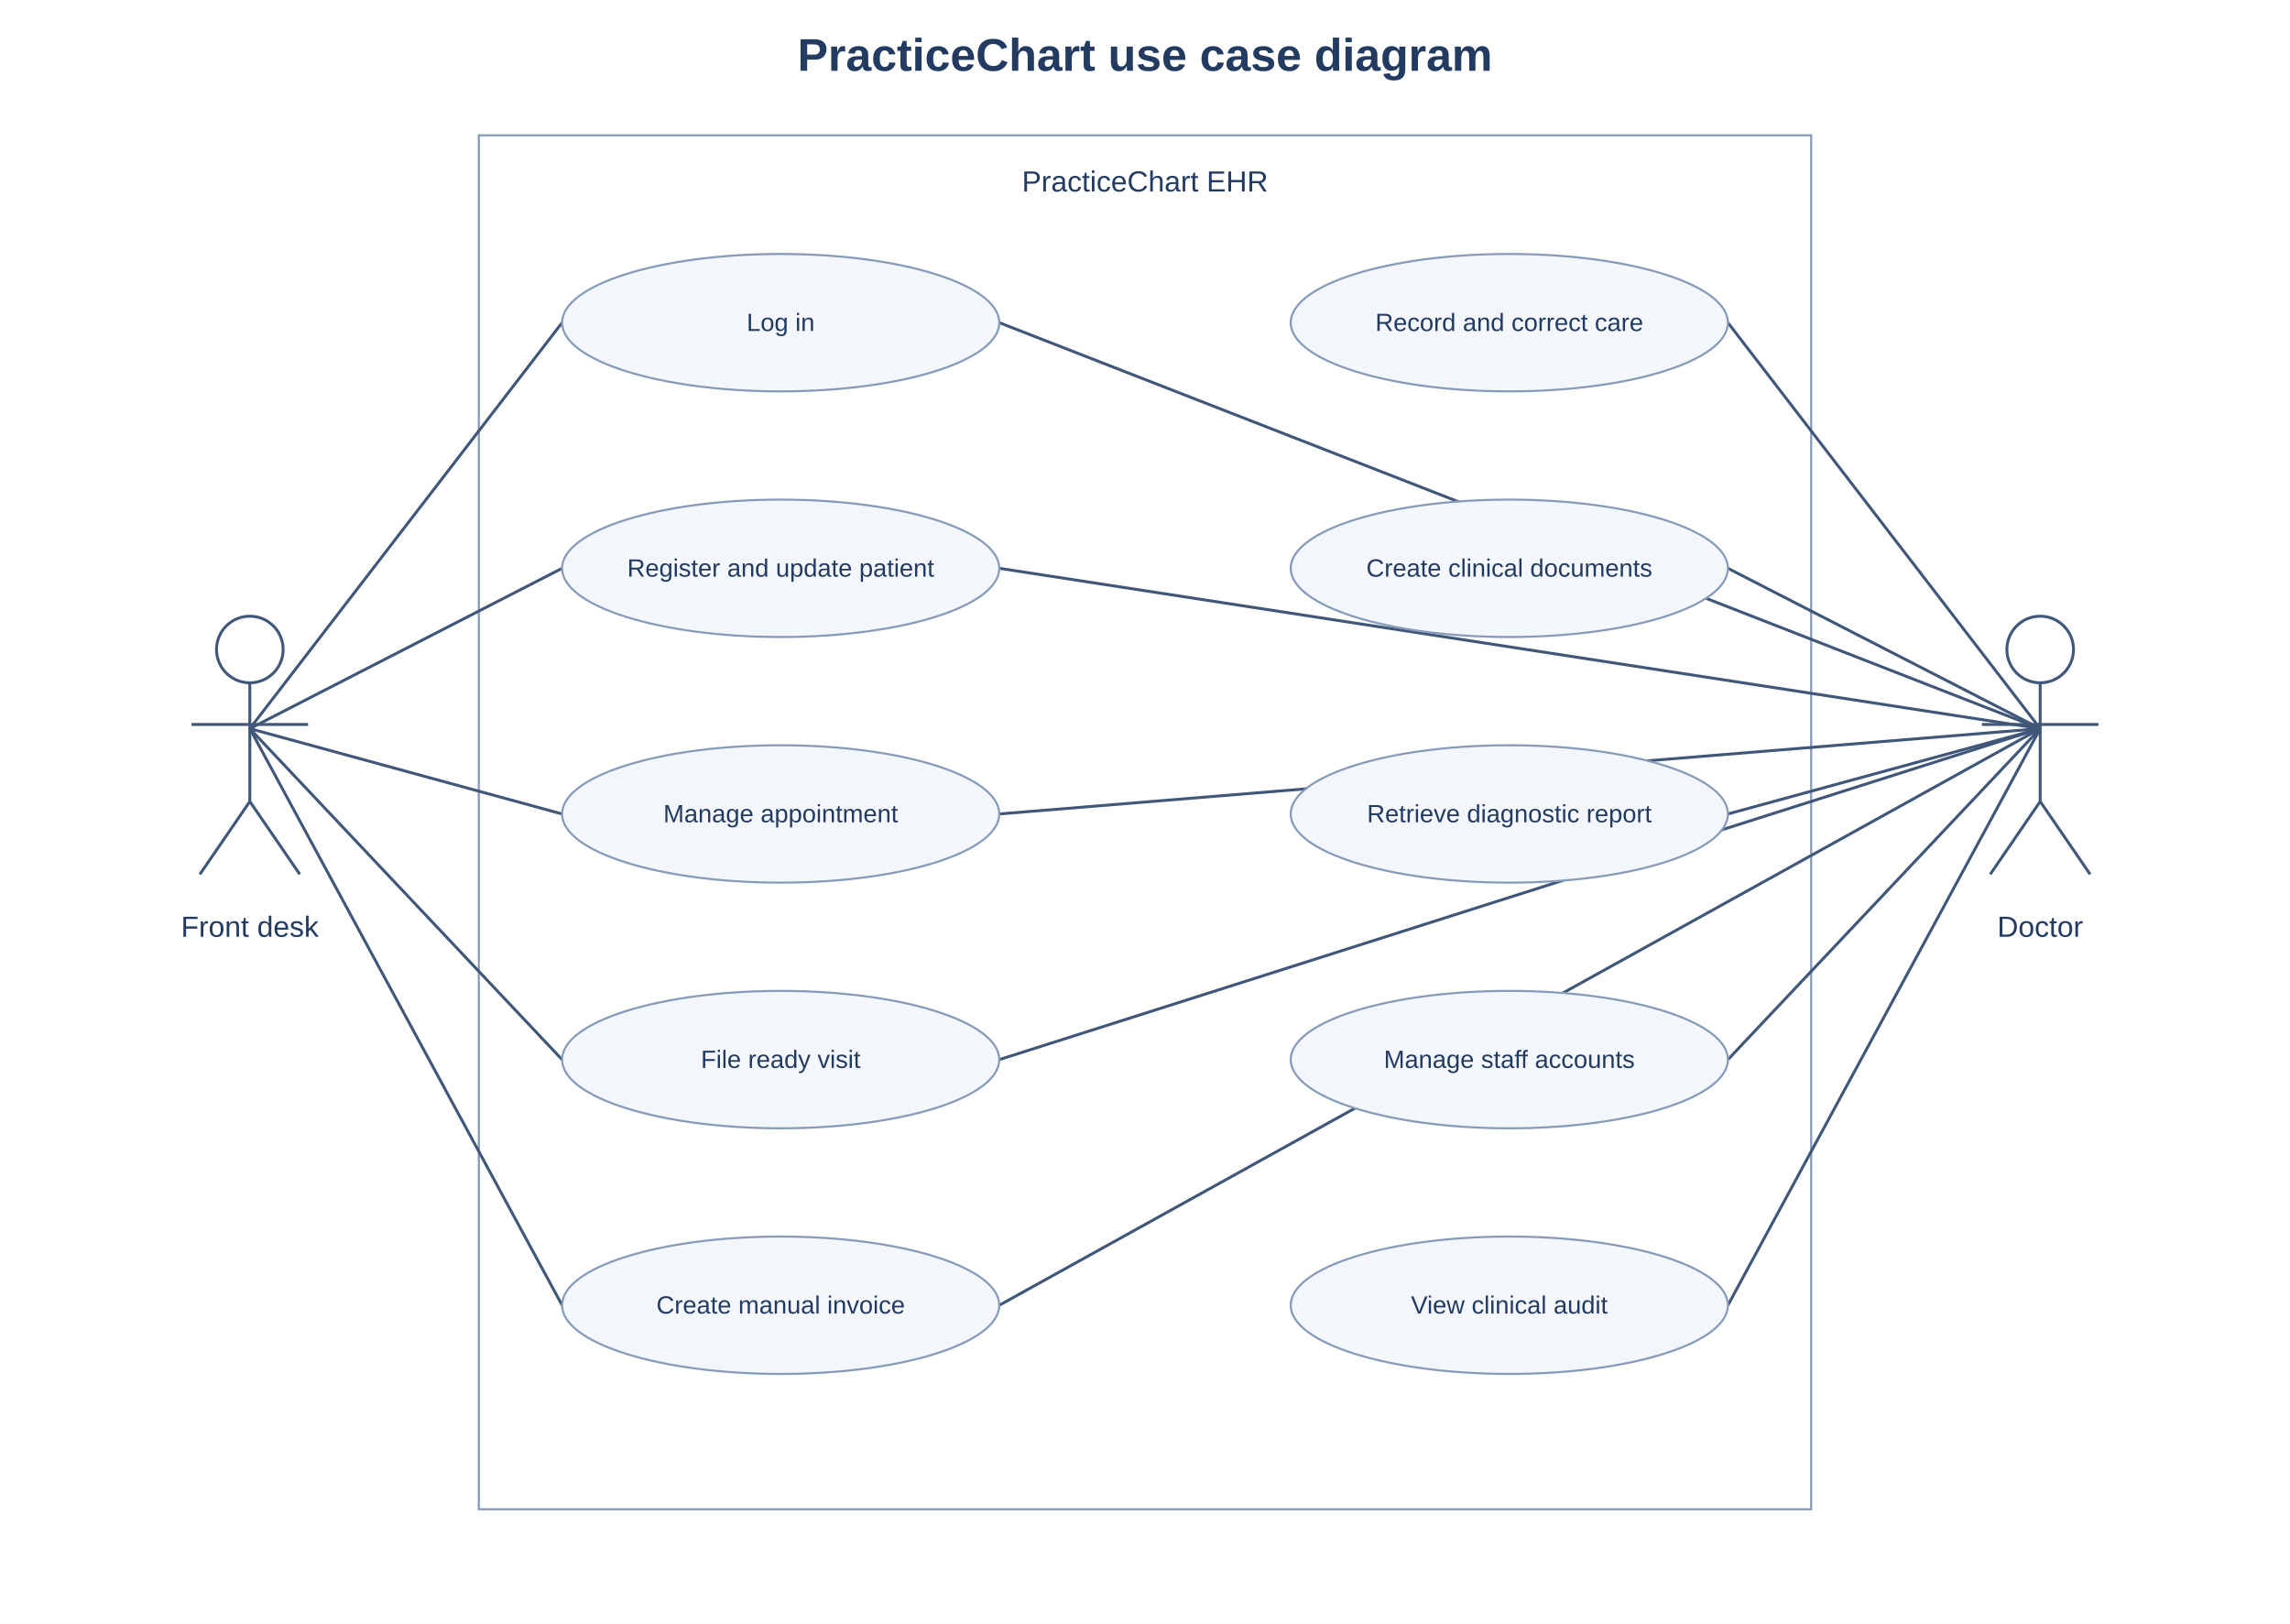
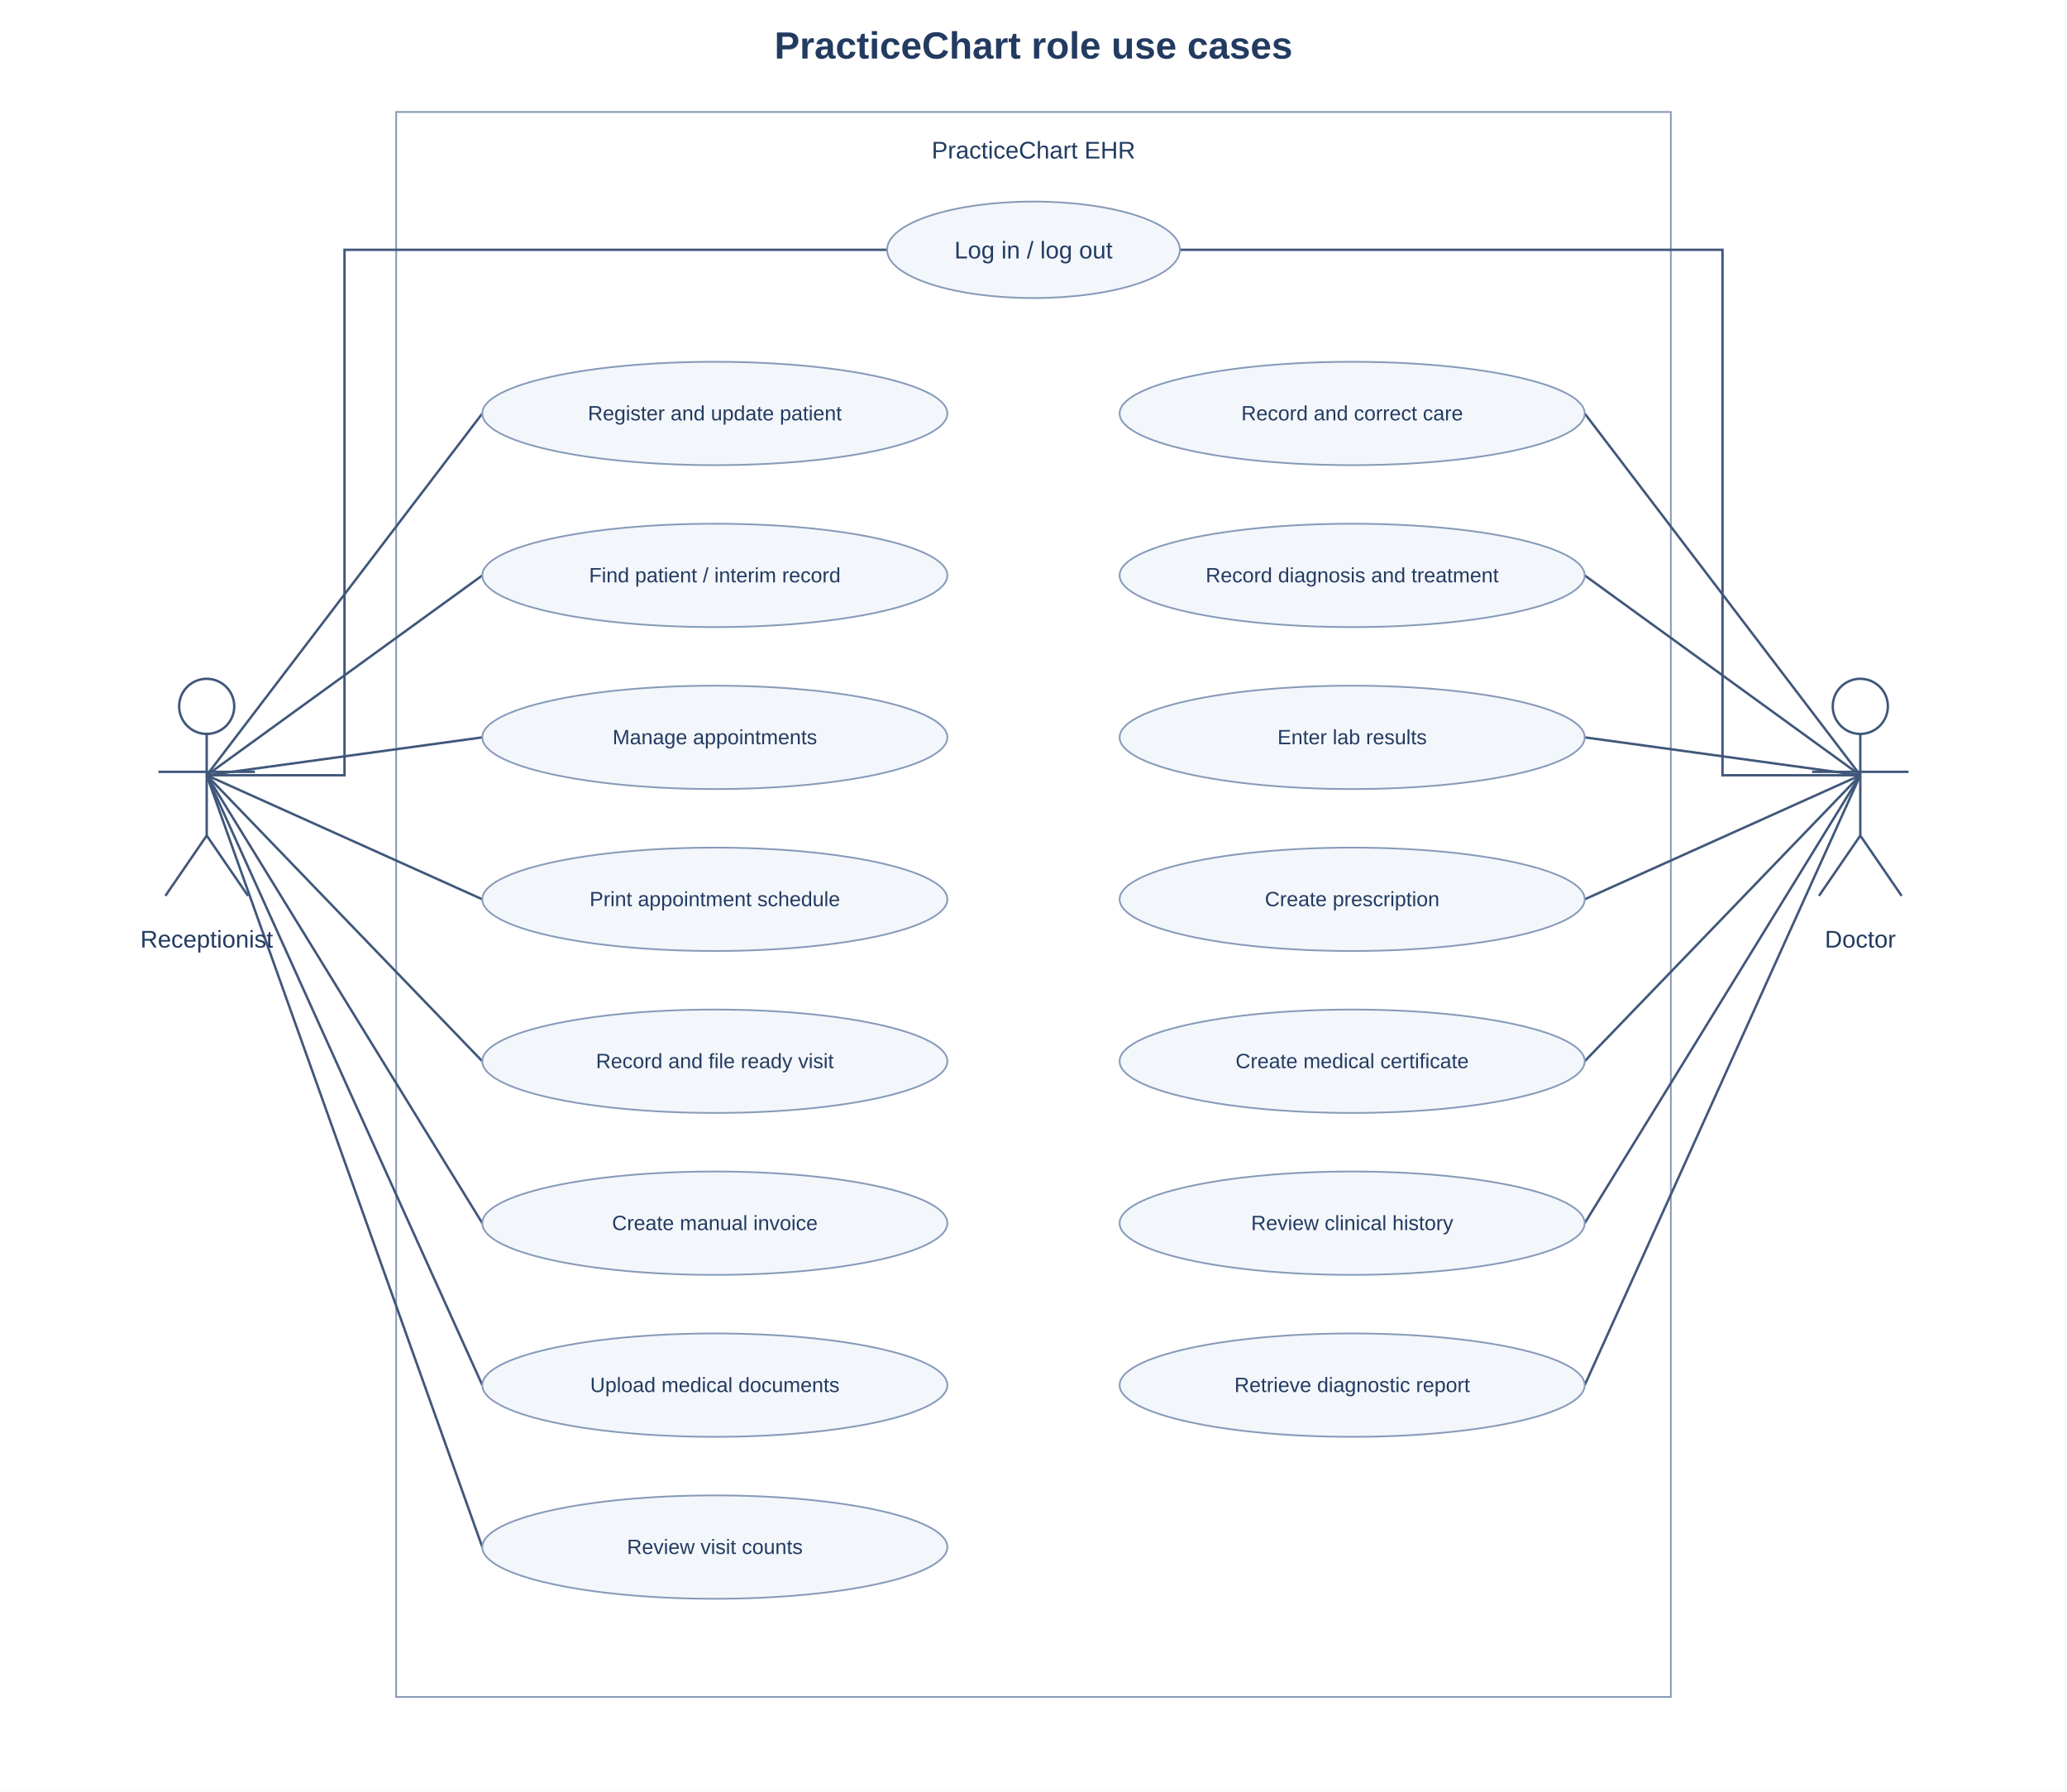
- <svg xmlns="http://www.w3.org/2000/svg" width="1100" height="780" viewBox="0 0 1100 780">
+ <svg xmlns="http://www.w3.org/2000/svg" width="1200" height="1040" viewBox="0 0 1200 1040">
  <defs>
    <marker id="arrow" markerWidth="8" markerHeight="8" refX="7" refY="4" orient="auto">
      <path d="M0 0 L8 4 L0 8z" fill="#40577a" />
    </marker>
  </defs>
  <rect width="100%" height="100%" fill="#fff" />
  <style>text{font-family:Arial,sans-serif;font-size:14px;fill:#233b61}.title{font-size:22px;font-weight:bold}.small{font-size:12px}.line{stroke:#40577a;fill:none;stroke-width:1.4}.node{fill:#f3f6fb;stroke:#879ab8}</style>
-   <text x="550" y="34" text-anchor="middle" class="title">PracticeChart use case diagram</text>
-   <rect x="230" y="65" width="640" height="660" fill="none" stroke="#879ab8" />
-   <text x="550" y="92" text-anchor="middle">PracticeChart EHR</text>
-   <path class="line" d="M120 350L270 155" />
-   <path class="line" d="M980 350L480 155" />
-   <path class="line" d="M980 350L830 155" />
-   <path class="line" d="M120 350L270 273" />
-   <path class="line" d="M980 350L480 273" />
-   <path class="line" d="M980 350L830 273" />
-   <path class="line" d="M120 350L270 391" />
-   <path class="line" d="M980 350L480 391" />
-   <path class="line" d="M980 350L830 391" />
-   <path class="line" d="M120 350L270 509" />
-   <path class="line" d="M980 350L480 509" />
-   <path class="line" d="M980 350L830 509" />
-   <path class="line" d="M120 350L270 627" />
-   <path class="line" d="M980 350L480 627" />
-   <path class="line" d="M980 350L830 627" />
-   <ellipse class="node" cx="375" cy="155" rx="105" ry="33" />
-   <text class="small" x="375" y="159" text-anchor="middle">Log in</text>
-   <ellipse class="node" cx="375" cy="273" rx="105" ry="33" />
-   <text class="small" x="375" y="277" text-anchor="middle">Register and update patient</text>
-   <ellipse class="node" cx="375" cy="391" rx="105" ry="33" />
-   <text class="small" x="375" y="395" text-anchor="middle">Manage appointment</text>
-   <ellipse class="node" cx="375" cy="509" rx="105" ry="33" />
-   <text class="small" x="375" y="513" text-anchor="middle">File ready visit</text>
-   <ellipse class="node" cx="375" cy="627" rx="105" ry="33" />
-   <text class="small" x="375" y="631" text-anchor="middle">Create manual invoice</text>
-   <ellipse class="node" cx="725" cy="155" rx="105" ry="33" />
-   <text class="small" x="725" y="159" text-anchor="middle">Record and correct care</text>
-   <ellipse class="node" cx="725" cy="273" rx="105" ry="33" />
-   <text class="small" x="725" y="277" text-anchor="middle">Create clinical documents</text>
-   <ellipse class="node" cx="725" cy="391" rx="105" ry="33" />
-   <text class="small" x="725" y="395" text-anchor="middle">Retrieve diagnostic report</text>
-   <ellipse class="node" cx="725" cy="509" rx="105" ry="33" />
-   <text class="small" x="725" y="513" text-anchor="middle">Manage staff accounts</text>
-   <ellipse class="node" cx="725" cy="627" rx="105" ry="33" />
-   <text class="small" x="725" y="631" text-anchor="middle">View clinical audit</text>
-   <circle class="line" cx="120" cy="312" r="16" />
-   <path class="line" d="M120 328V385M92 348H148M120 385L96 420M120 385L144 420" />
-   <text x="120" y="450" text-anchor="middle">Front desk</text>
-   <circle class="line" cx="980" cy="312" r="16" />
-   <path class="line" d="M980 328V385M952 348H1008M980 385L956 420M980 385L1004 420" />
-   <text x="980" y="450" text-anchor="middle">Doctor</text>
+   <text x="600" y="34" text-anchor="middle" class="title">PracticeChart role use cases</text>
+   <rect x="230" y="65" width="740" height="920" fill="none" stroke="#879ab8" />
+   <text x="600" y="92" text-anchor="middle">PracticeChart EHR</text>
+   <path class="line" d="M120 450H200V145H515M1080 450H1000V145H685" />
+   <ellipse class="node" cx="600" cy="145" rx="85" ry="28" />
+   <text x="600" y="150" text-anchor="middle">Log in / log out</text>
+   <path class="line" d="M120 450L280 240" />
+   <ellipse class="node" cx="415" cy="240" rx="135" ry="30" />
+   <text class="small" x="415" y="244" text-anchor="middle">Register and update patient</text>
+   <path class="line" d="M120 450L280 334" />
+   <ellipse class="node" cx="415" cy="334" rx="135" ry="30" />
+   <text class="small" x="415" y="338" text-anchor="middle">Find patient / interim record</text>
+   <path class="line" d="M120 450L280 428" />
+   <ellipse class="node" cx="415" cy="428" rx="135" ry="30" />
+   <text class="small" x="415" y="432" text-anchor="middle">Manage appointments</text>
+   <path class="line" d="M120 450L280 522" />
+   <ellipse class="node" cx="415" cy="522" rx="135" ry="30" />
+   <text class="small" x="415" y="526" text-anchor="middle">Print appointment schedule</text>
+   <path class="line" d="M120 450L280 616" />
+   <ellipse class="node" cx="415" cy="616" rx="135" ry="30" />
+   <text class="small" x="415" y="620" text-anchor="middle">Record and file ready visit</text>
+   <path class="line" d="M120 450L280 710" />
+   <ellipse class="node" cx="415" cy="710" rx="135" ry="30" />
+   <text class="small" x="415" y="714" text-anchor="middle">Create manual invoice</text>
+   <path class="line" d="M120 450L280 804" />
+   <ellipse class="node" cx="415" cy="804" rx="135" ry="30" />
+   <text class="small" x="415" y="808" text-anchor="middle">Upload medical documents</text>
+   <path class="line" d="M120 450L280 898" />
+   <ellipse class="node" cx="415" cy="898" rx="135" ry="30" />
+   <text class="small" x="415" y="902" text-anchor="middle">Review visit counts</text>
+   <path class="line" d="M1080 450L920 240" />
+   <ellipse class="node" cx="785" cy="240" rx="135" ry="30" />
+   <text class="small" x="785" y="244" text-anchor="middle">Record and correct care</text>
+   <path class="line" d="M1080 450L920 334" />
+   <ellipse class="node" cx="785" cy="334" rx="135" ry="30" />
+   <text class="small" x="785" y="338" text-anchor="middle">Record diagnosis and treatment</text>
+   <path class="line" d="M1080 450L920 428" />
+   <ellipse class="node" cx="785" cy="428" rx="135" ry="30" />
+   <text class="small" x="785" y="432" text-anchor="middle">Enter lab results</text>
+   <path class="line" d="M1080 450L920 522" />
+   <ellipse class="node" cx="785" cy="522" rx="135" ry="30" />
+   <text class="small" x="785" y="526" text-anchor="middle">Create prescription</text>
+   <path class="line" d="M1080 450L920 616" />
+   <ellipse class="node" cx="785" cy="616" rx="135" ry="30" />
+   <text class="small" x="785" y="620" text-anchor="middle">Create medical certificate</text>
+   <path class="line" d="M1080 450L920 710" />
+   <ellipse class="node" cx="785" cy="710" rx="135" ry="30" />
+   <text class="small" x="785" y="714" text-anchor="middle">Review clinical history</text>
+   <path class="line" d="M1080 450L920 804" />
+   <ellipse class="node" cx="785" cy="804" rx="135" ry="30" />
+   <text class="small" x="785" y="808" text-anchor="middle">Retrieve diagnostic report</text>
+   <circle class="line" cx="120" cy="410" r="16" />
+   <path class="line" d="M120 426V485M92 448H148M120 485L96 520M120 485L144 520" />
+   <text x="120" y="550" text-anchor="middle">Receptionist</text>
+   <circle class="line" cx="1080" cy="410" r="16" />
+   <path class="line" d="M1080 426V485M1052 448H1108M1080 485L1056 520M1080 485L1104 520" />
+   <text x="1080" y="550" text-anchor="middle">Doctor</text>
</svg>
